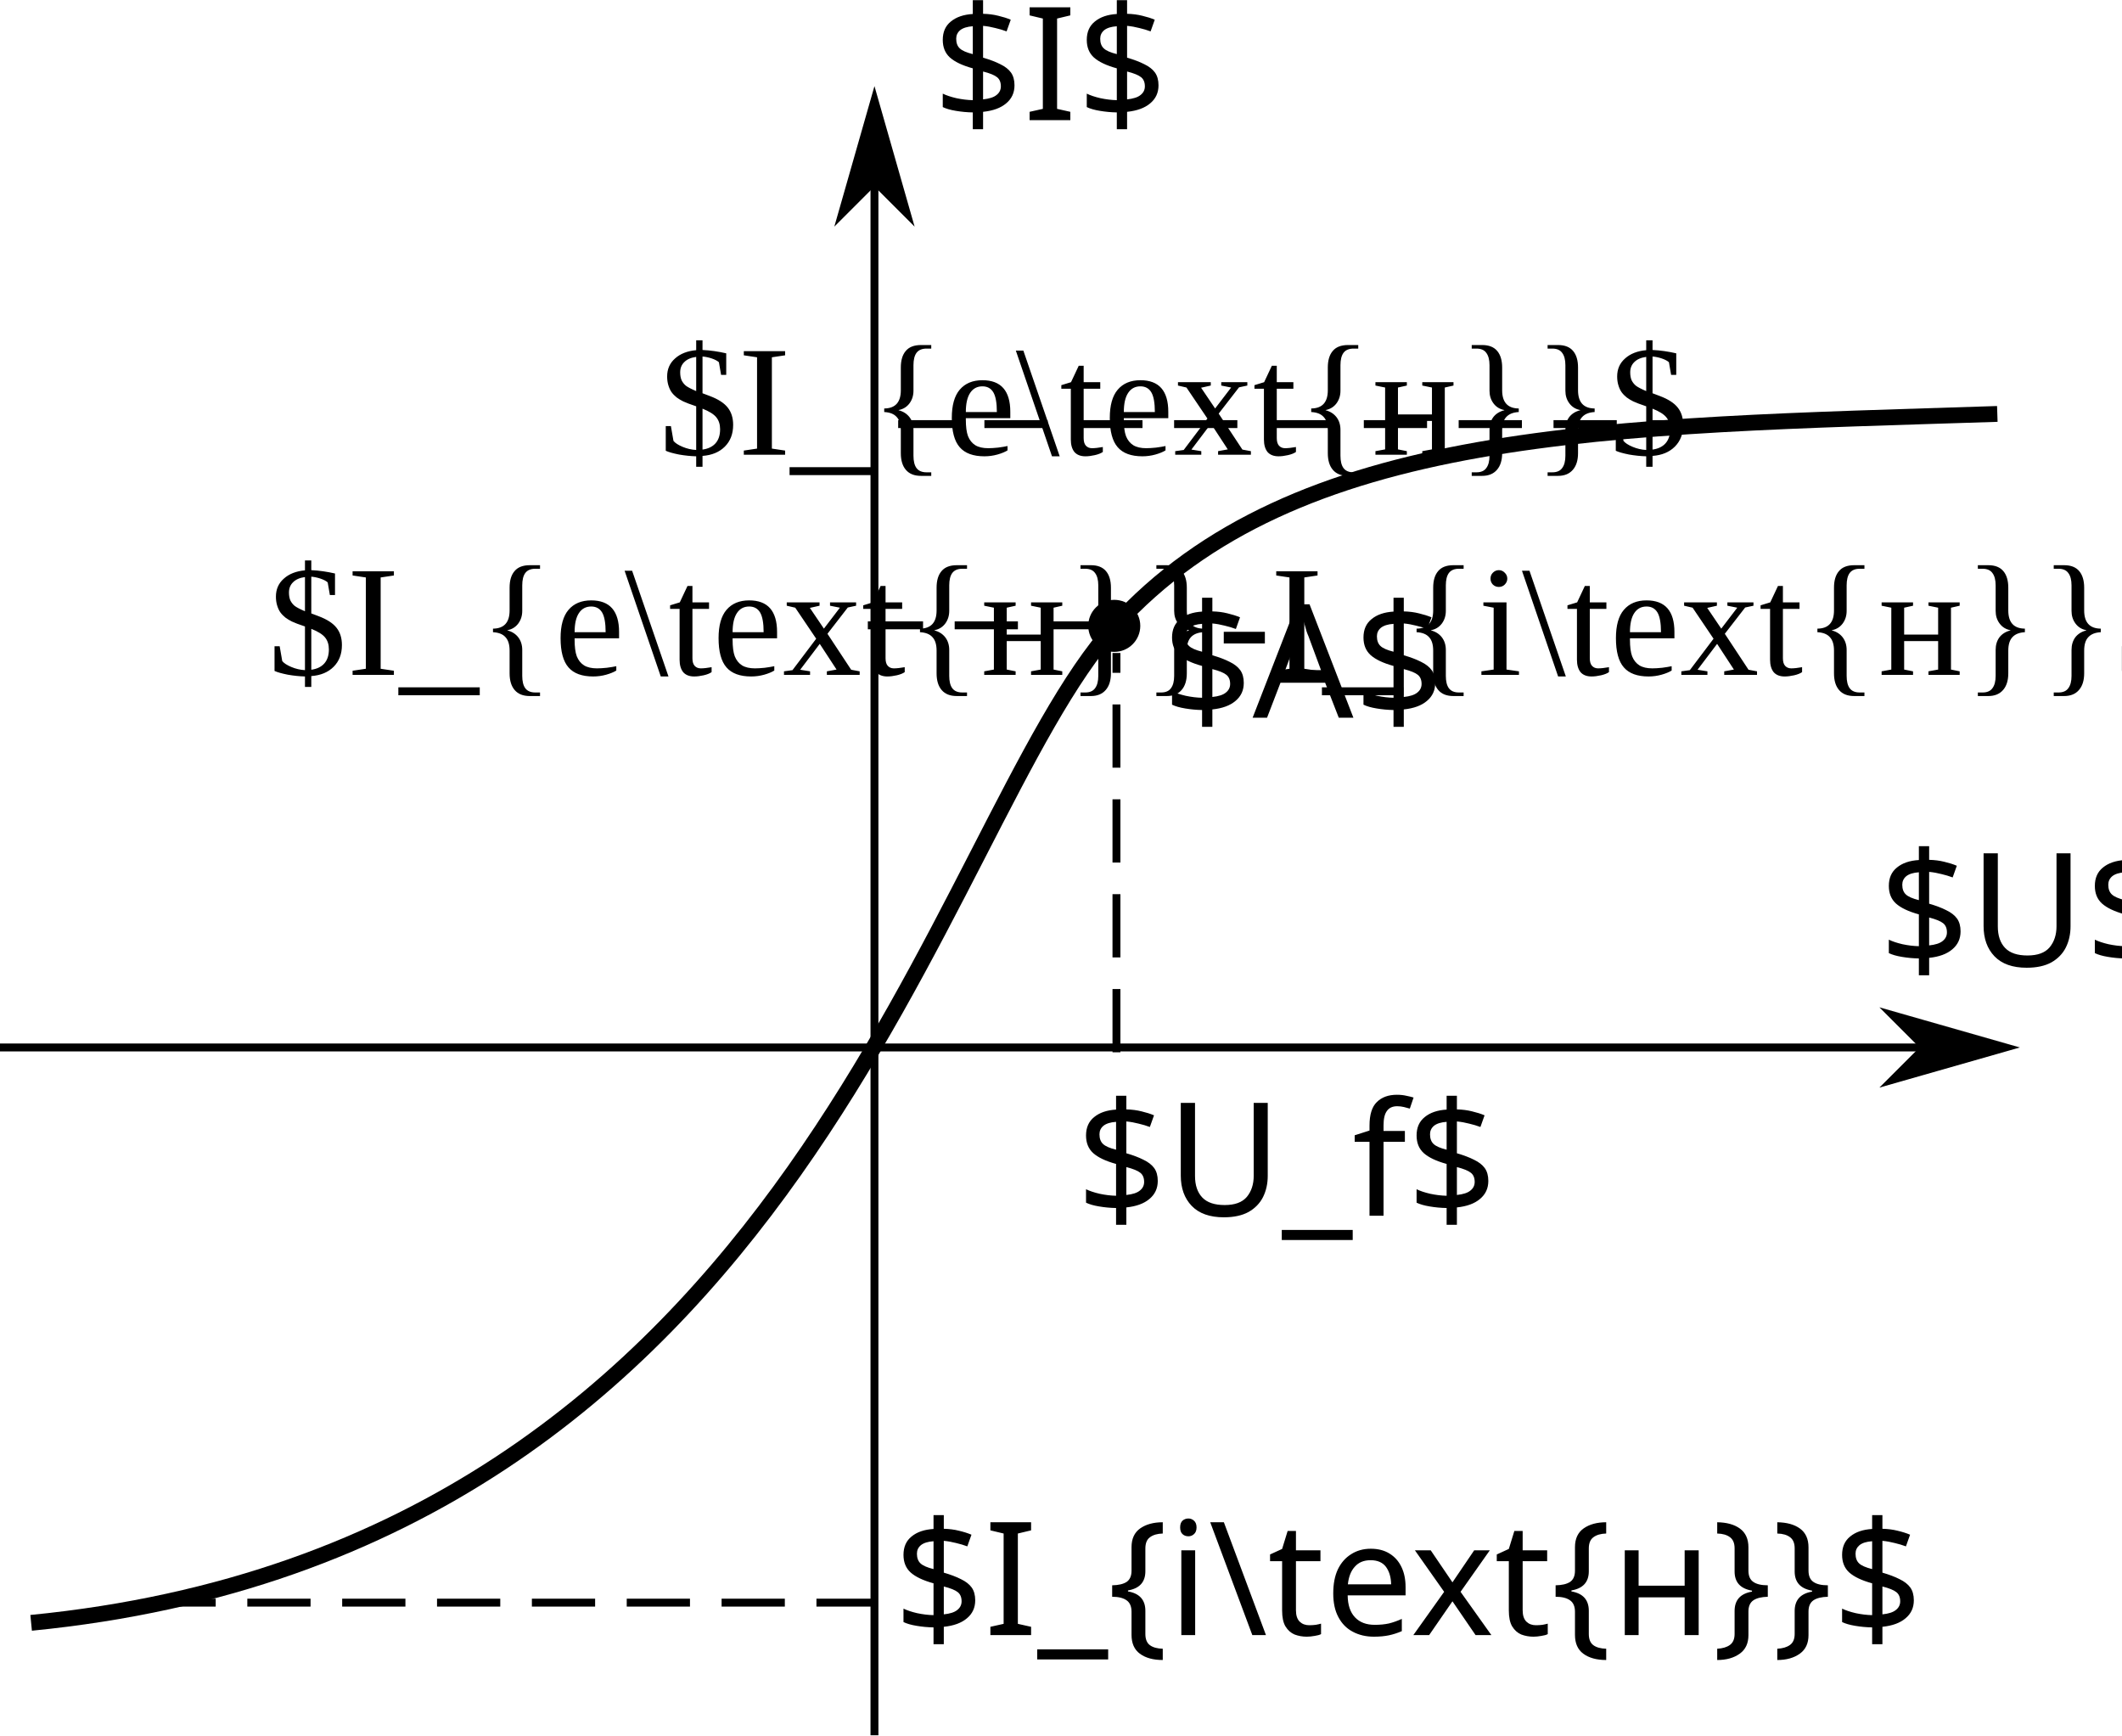
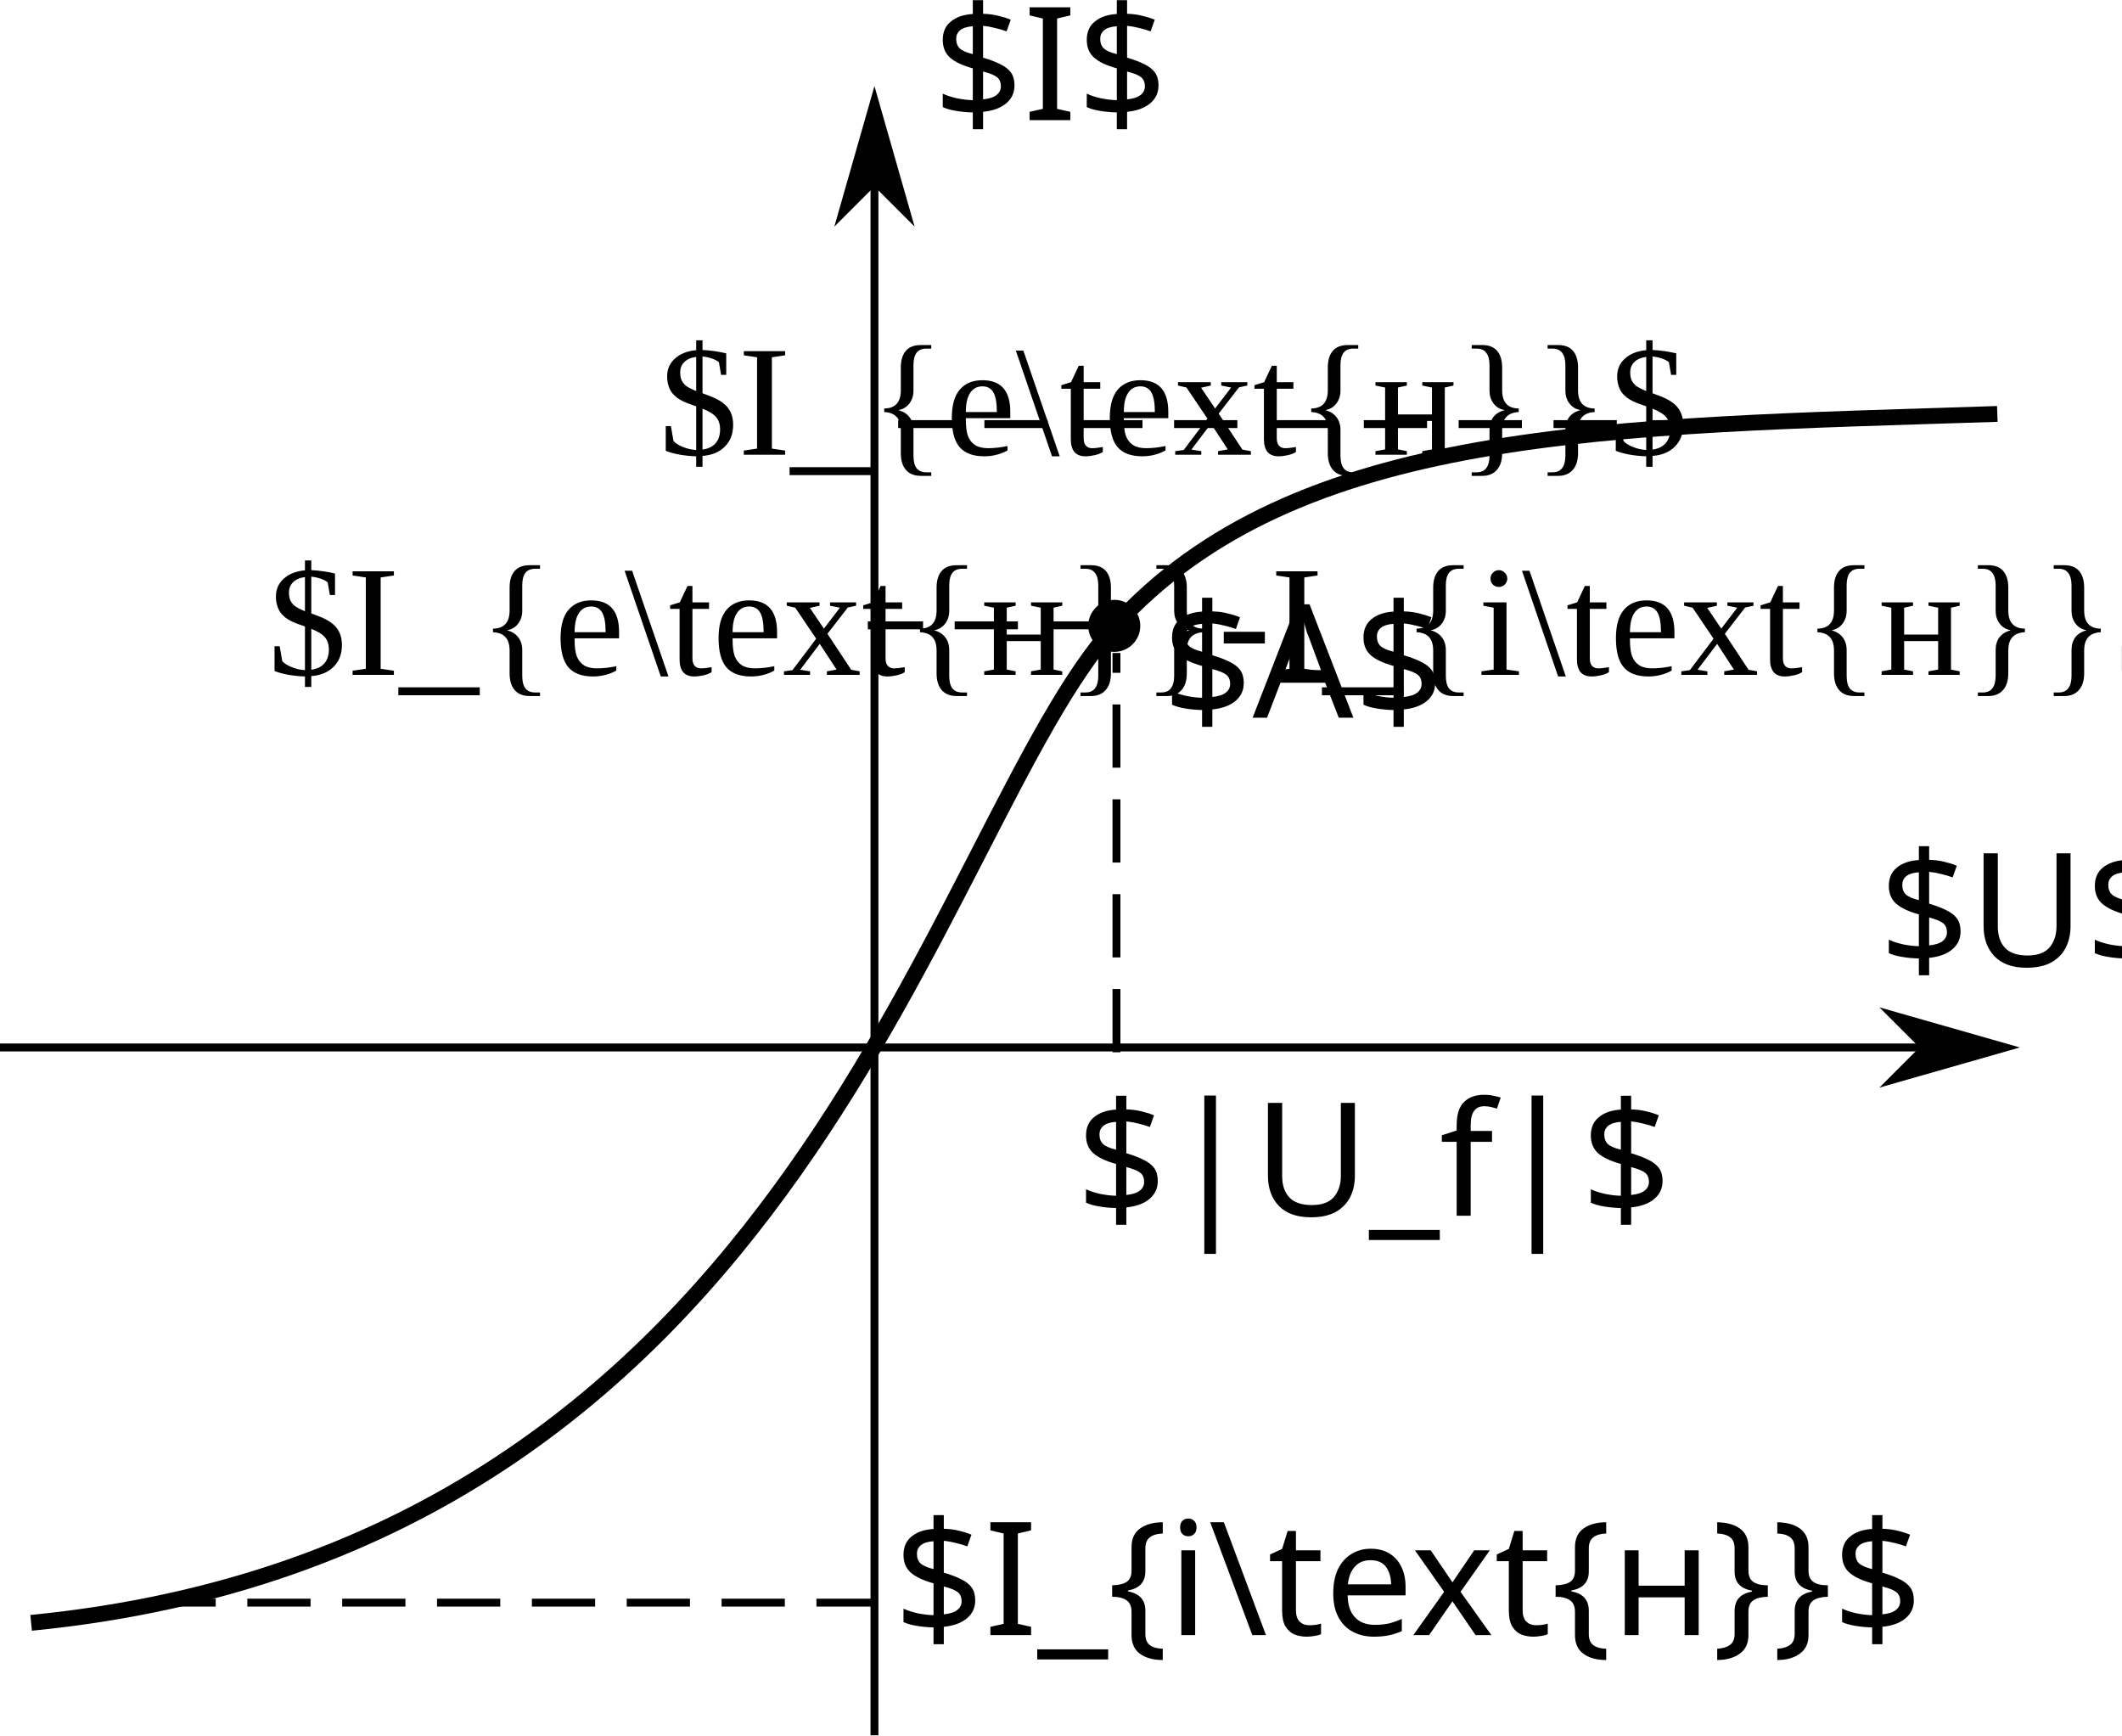
<svg xmlns="http://www.w3.org/2000/svg" width="47.352mm" height="38.718mm" viewBox="0 0 167.784 137.189" id="svg5302" version="1.1">
  <defs id="defs5304">
    <marker orient="auto" refY="0" refX="0" id="marker4733" style="overflow:visible">
      <path id="path4735" d="M 0,0 5,-5 -12.5,0 5,5 0,0 Z" style="fill:#000000;fill-opacity:1;fill-rule:evenodd;stroke:#000000;stroke-width:1pt;stroke-opacity:1" transform="matrix(-0.8,0,0,-0.8,-10,0)" />
    </marker>
    <marker orient="auto" refY="0" refX="0" id="marker4587" style="overflow:visible">
      <path id="path4589" d="M 0,0 5,-5 -12.5,0 5,5 0,0 Z" style="fill:#000000;fill-opacity:1;fill-rule:evenodd;stroke:#000000;stroke-width:1pt;stroke-opacity:1" transform="matrix(-0.4,0,0,-0.4,-4,0)" />
    </marker>
    <marker orient="auto" refY="0" refX="0" id="Arrow1Mend" style="overflow:visible">
      <path id="path4290" d="M 0,0 5,-5 -12.5,0 5,5 0,0 Z" style="fill:#000000;fill-opacity:1;fill-rule:evenodd;stroke:#000000;stroke-width:1pt;stroke-opacity:1" transform="matrix(-0.4,0,0,-0.4,-4,0)" />
    </marker>
    <marker style="overflow:visible" id="marker5939" refX="0" refY="0" orient="auto">
      <path transform="matrix(-0.8,0,0,-0.8,-10,0)" style="fill:#000000;fill-opacity:1;fill-rule:evenodd;stroke:#000000;stroke-width:1pt;stroke-opacity:1" d="M 0,0 5,-5 -12.5,0 5,5 0,0 Z" id="path5941" />
    </marker>
    <marker orient="auto" refY="0" refX="0" id="Arrow1Lstart" style="overflow:visible">
      <path id="path4163" d="M 0,0 5,-5 -12.5,0 5,5 0,0 Z" style="fill:#000000;fill-opacity:1;fill-rule:evenodd;stroke:#000000;stroke-width:1pt;stroke-opacity:1" transform="matrix(0.8,0,0,0.8,10,0)" />
    </marker>
  </defs>
  <g id="layer1" transform="translate(-432.5974,-182.418)">
    <path style="fill:none;fill-rule:evenodd;stroke:#000000;stroke-width:0.625;stroke-linecap:butt;stroke-linejoin:miter;stroke-miterlimit:4;stroke-dasharray:none;stroke-opacity:1;marker-end:url(#marker5939)" d="m 501.74,319.607 0,-129.168" id="path5871" />
    <path style="fill:none;fill-rule:evenodd;stroke:#000000;stroke-width:0.625;stroke-linecap:butt;stroke-linejoin:miter;stroke-miterlimit:4;stroke-dasharray:none;stroke-opacity:1;marker-end:url(#marker4733)" d="m 432.597,265.229 158.496,0" id="path5893" />
    <path style="fill:none;fill-rule:evenodd;stroke:#000000;stroke-width:1.25;stroke-linecap:butt;stroke-linejoin:miter;stroke-miterlimit:4;stroke-dasharray:none;stroke-opacity:1" d="m 435.059,310.718 c 61.004,-5.993 71.343,-63.005 85.662,-78.791 14.318,-15.785 39.122,-15.785 69.802,-16.785" id="path6242" />
    <path style="fill:none;fill-rule:evenodd;stroke:#000000;stroke-width:0.625;stroke-linecap:butt;stroke-linejoin:miter;stroke-miterlimit:4;stroke-dasharray:5, 2.5;stroke-dashoffset:0;stroke-opacity:1" d="m 444.653,309.121 57.087,0" id="path6244" />
    <path style="fill:none;fill-rule:evenodd;stroke:#000000;stroke-width:0.625;stroke-linecap:butt;stroke-linejoin:miter;stroke-miterlimit:4;stroke-dasharray:5, 2.5;stroke-dashoffset:0;stroke-opacity:1" d="m 567.933,215.946 -64.318,0" id="path6246" />
    <text xml:space="preserve" style="font-style:normal;font-weight:normal;font-size:6.205px;line-height:125%;font-family:sans-serif;letter-spacing:0px;word-spacing:0px;fill:#000000;fill-opacity:1;stroke:none;stroke-width:1;stroke-linecap:butt;stroke-linejoin:miter;stroke-miterlimit:4;stroke-dasharray:none;stroke-opacity:1" x="581.166" y="258.8" id="text6604">
      <tspan id="tspan6606" x="581.166" y="258.8" style="font-size:12.5px">$U$</tspan>
    </text>
    <text xml:space="preserve" style="font-style:normal;font-weight:normal;font-size:6.205px;line-height:125%;font-family:sans-serif;letter-spacing:0px;word-spacing:0px;fill:#000000;fill-opacity:1;stroke:none;stroke-width:1;stroke-linecap:butt;stroke-linejoin:miter;stroke-miterlimit:4;stroke-dasharray:none;stroke-opacity:1" x="517.686" y="278.532" id="text6608">
-       <tspan id="tspan6610" x="517.686" y="278.532" style="font-size:12.5px">$U_f$</tspan>
+       <tspan id="tspan6610" x="517.686" y="278.532" style="font-size:12.5px">$|U_f|$</tspan>
    </text>
    <text xml:space="preserve" style="font-style:normal;font-weight:normal;font-size:6.205px;line-height:125%;font-family:sans-serif;letter-spacing:0px;word-spacing:0px;fill:#000000;fill-opacity:1;stroke:none;stroke-width:1;stroke-linecap:butt;stroke-linejoin:miter;stroke-miterlimit:4;stroke-dasharray:none;stroke-opacity:1" x="503.252" y="311.685" id="text6612">
      <tspan id="tspan6614" x="503.252" y="311.685" style="font-size:12.5px">$I_{i\text{н}}$</tspan>
    </text>
    <text xml:space="preserve" style="font-style:normal;font-weight:normal;font-size:6.205px;line-height:125%;font-family:sans-serif;letter-spacing:0px;word-spacing:0px;fill:#000000;fill-opacity:1;stroke:none;stroke-width:1;stroke-linecap:butt;stroke-linejoin:miter;stroke-miterlimit:4;stroke-dasharray:none;stroke-opacity:1" x="484.708" y="218.365" id="text6612-0">
      <tspan id="tspan6614-9" x="484.708" y="218.365" style="font-style:normal;font-variant:normal;font-weight:normal;font-stretch:normal;font-size:12.5px;font-family:'Times New Roman';-inkscape-font-specification:'Times New Roman, '">$I_{e\text{н}}$</tspan>
    </text>
    <text xml:space="preserve" style="font-style:normal;font-weight:normal;font-size:6.205px;line-height:125%;font-family:sans-serif;letter-spacing:0px;word-spacing:0px;fill:#000000;fill-opacity:1;stroke:none;stroke-width:1;stroke-linecap:butt;stroke-linejoin:miter;stroke-miterlimit:4;stroke-dasharray:none;stroke-opacity:1" x="453.772" y="235.771" id="text6634">
      <tspan id="tspan6636" x="453.772" y="235.771" style="font-style:normal;font-variant:normal;font-weight:normal;font-stretch:normal;font-size:12.5px;font-family:'Times New Roman';-inkscape-font-specification:'Times New Roman, '">$I_{e\text{н}}-I_{i\text{н}}$</tspan>
    </text>
    <circle id="path6638" style="fill:#000000;stroke:none;stroke-width:1;stroke-miterlimit:4;stroke-dasharray:none" cx="520.701" cy="231.897" r="2.057" />
    <text xml:space="preserve" style="font-style:normal;font-weight:normal;font-size:6.205px;line-height:125%;font-family:sans-serif;letter-spacing:0px;word-spacing:0px;fill:#000000;fill-opacity:1;stroke:none;stroke-width:1;stroke-linecap:butt;stroke-linejoin:miter;stroke-miterlimit:4;stroke-dasharray:none;stroke-opacity:1" x="524.487" y="239.161" id="text6640">
      <tspan id="tspan6642" x="524.487" y="239.161" style="font-size:12.5px">$A$</tspan>
    </text>
    <text xml:space="preserve" style="font-style:normal;font-weight:normal;font-size:6.205px;line-height:125%;font-family:sans-serif;letter-spacing:0px;word-spacing:0px;fill:#000000;fill-opacity:1;stroke:none;stroke-width:1;stroke-linecap:butt;stroke-linejoin:miter;stroke-miterlimit:4;stroke-dasharray:none;stroke-opacity:1" x="506.36" y="191.915" id="text6604-3">
      <tspan id="tspan6606-6" x="506.36" y="191.915" style="font-size:12.5px">$I$</tspan>
    </text>
    <path id="path4657" d="m 520.582,231.856 -19.366,0" style="fill:none;fill-rule:evenodd;stroke:#000000;stroke-width:0.625;stroke-linecap:butt;stroke-linejoin:miter;stroke-miterlimit:4;stroke-dasharray:5, 2.5;stroke-dashoffset:0;stroke-opacity:1" />
    <path style="fill:none;fill-rule:evenodd;stroke:#000000;stroke-width:0.625;stroke-linecap:butt;stroke-linejoin:miter;stroke-miterlimit:4;stroke-dasharray:5, 2.5;stroke-dashoffset:0;stroke-opacity:1" d="m 520.874,265.61 0,-31.568" id="path4659" />
  </g>
</svg>
